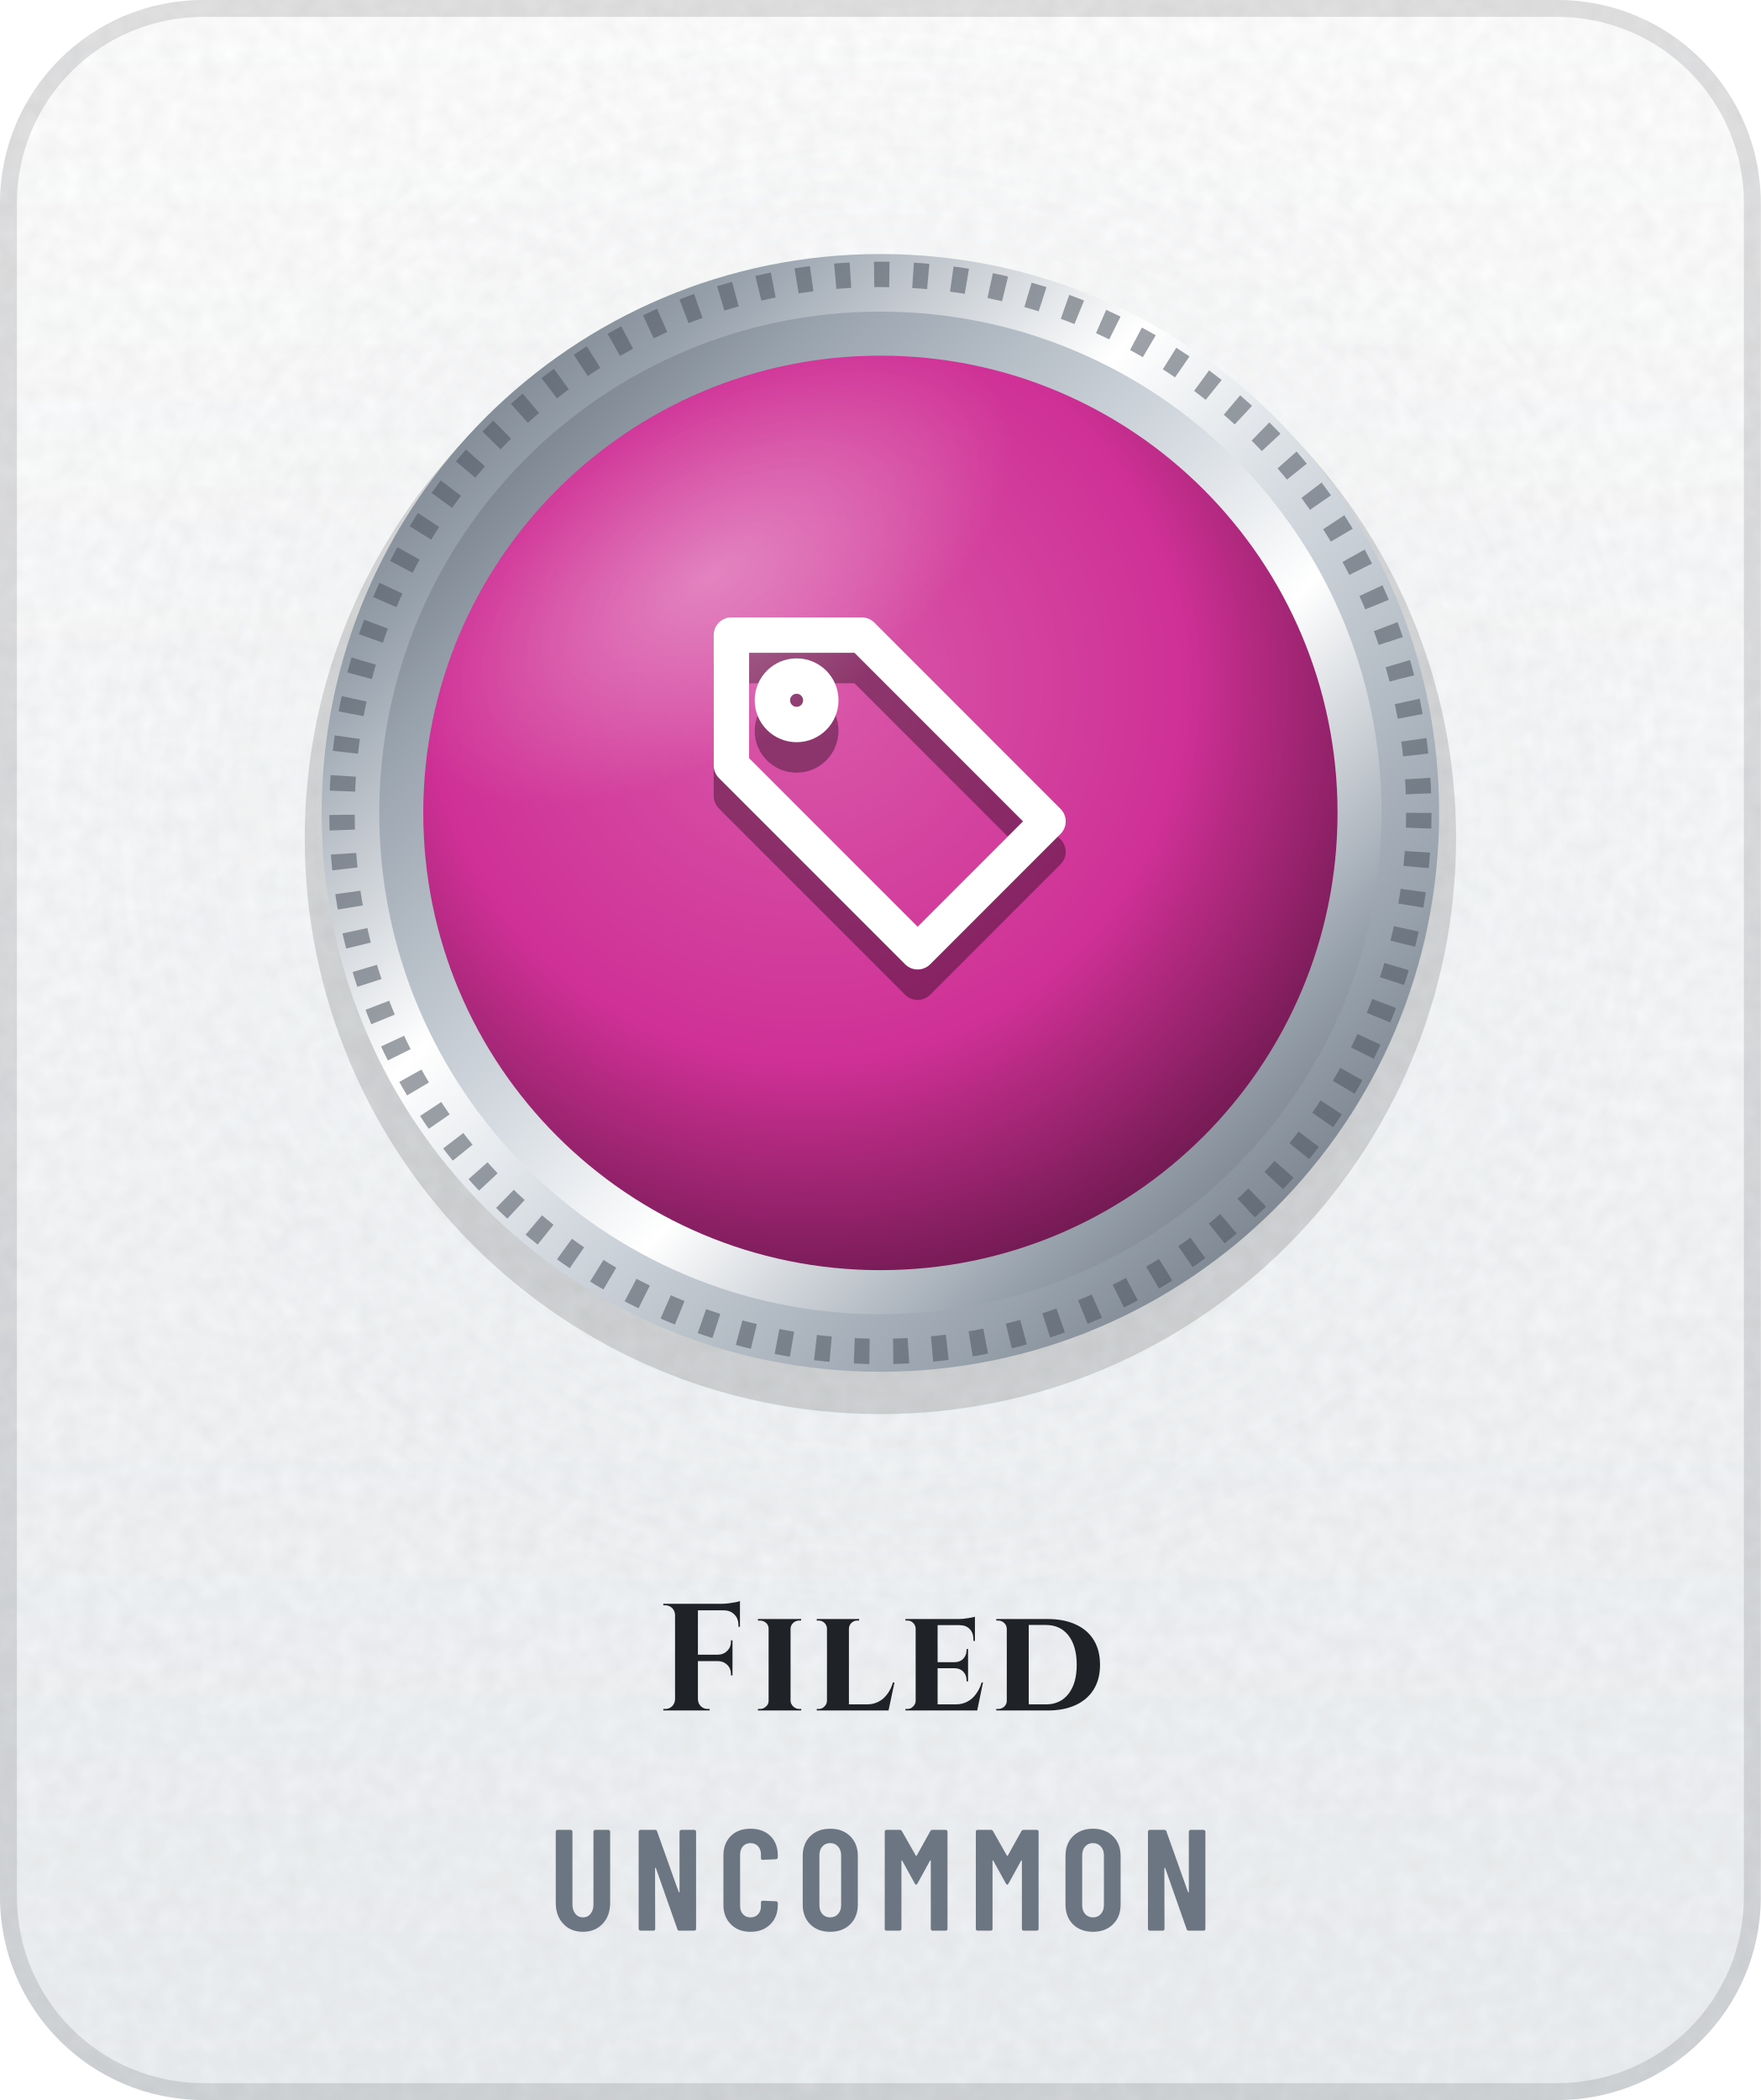
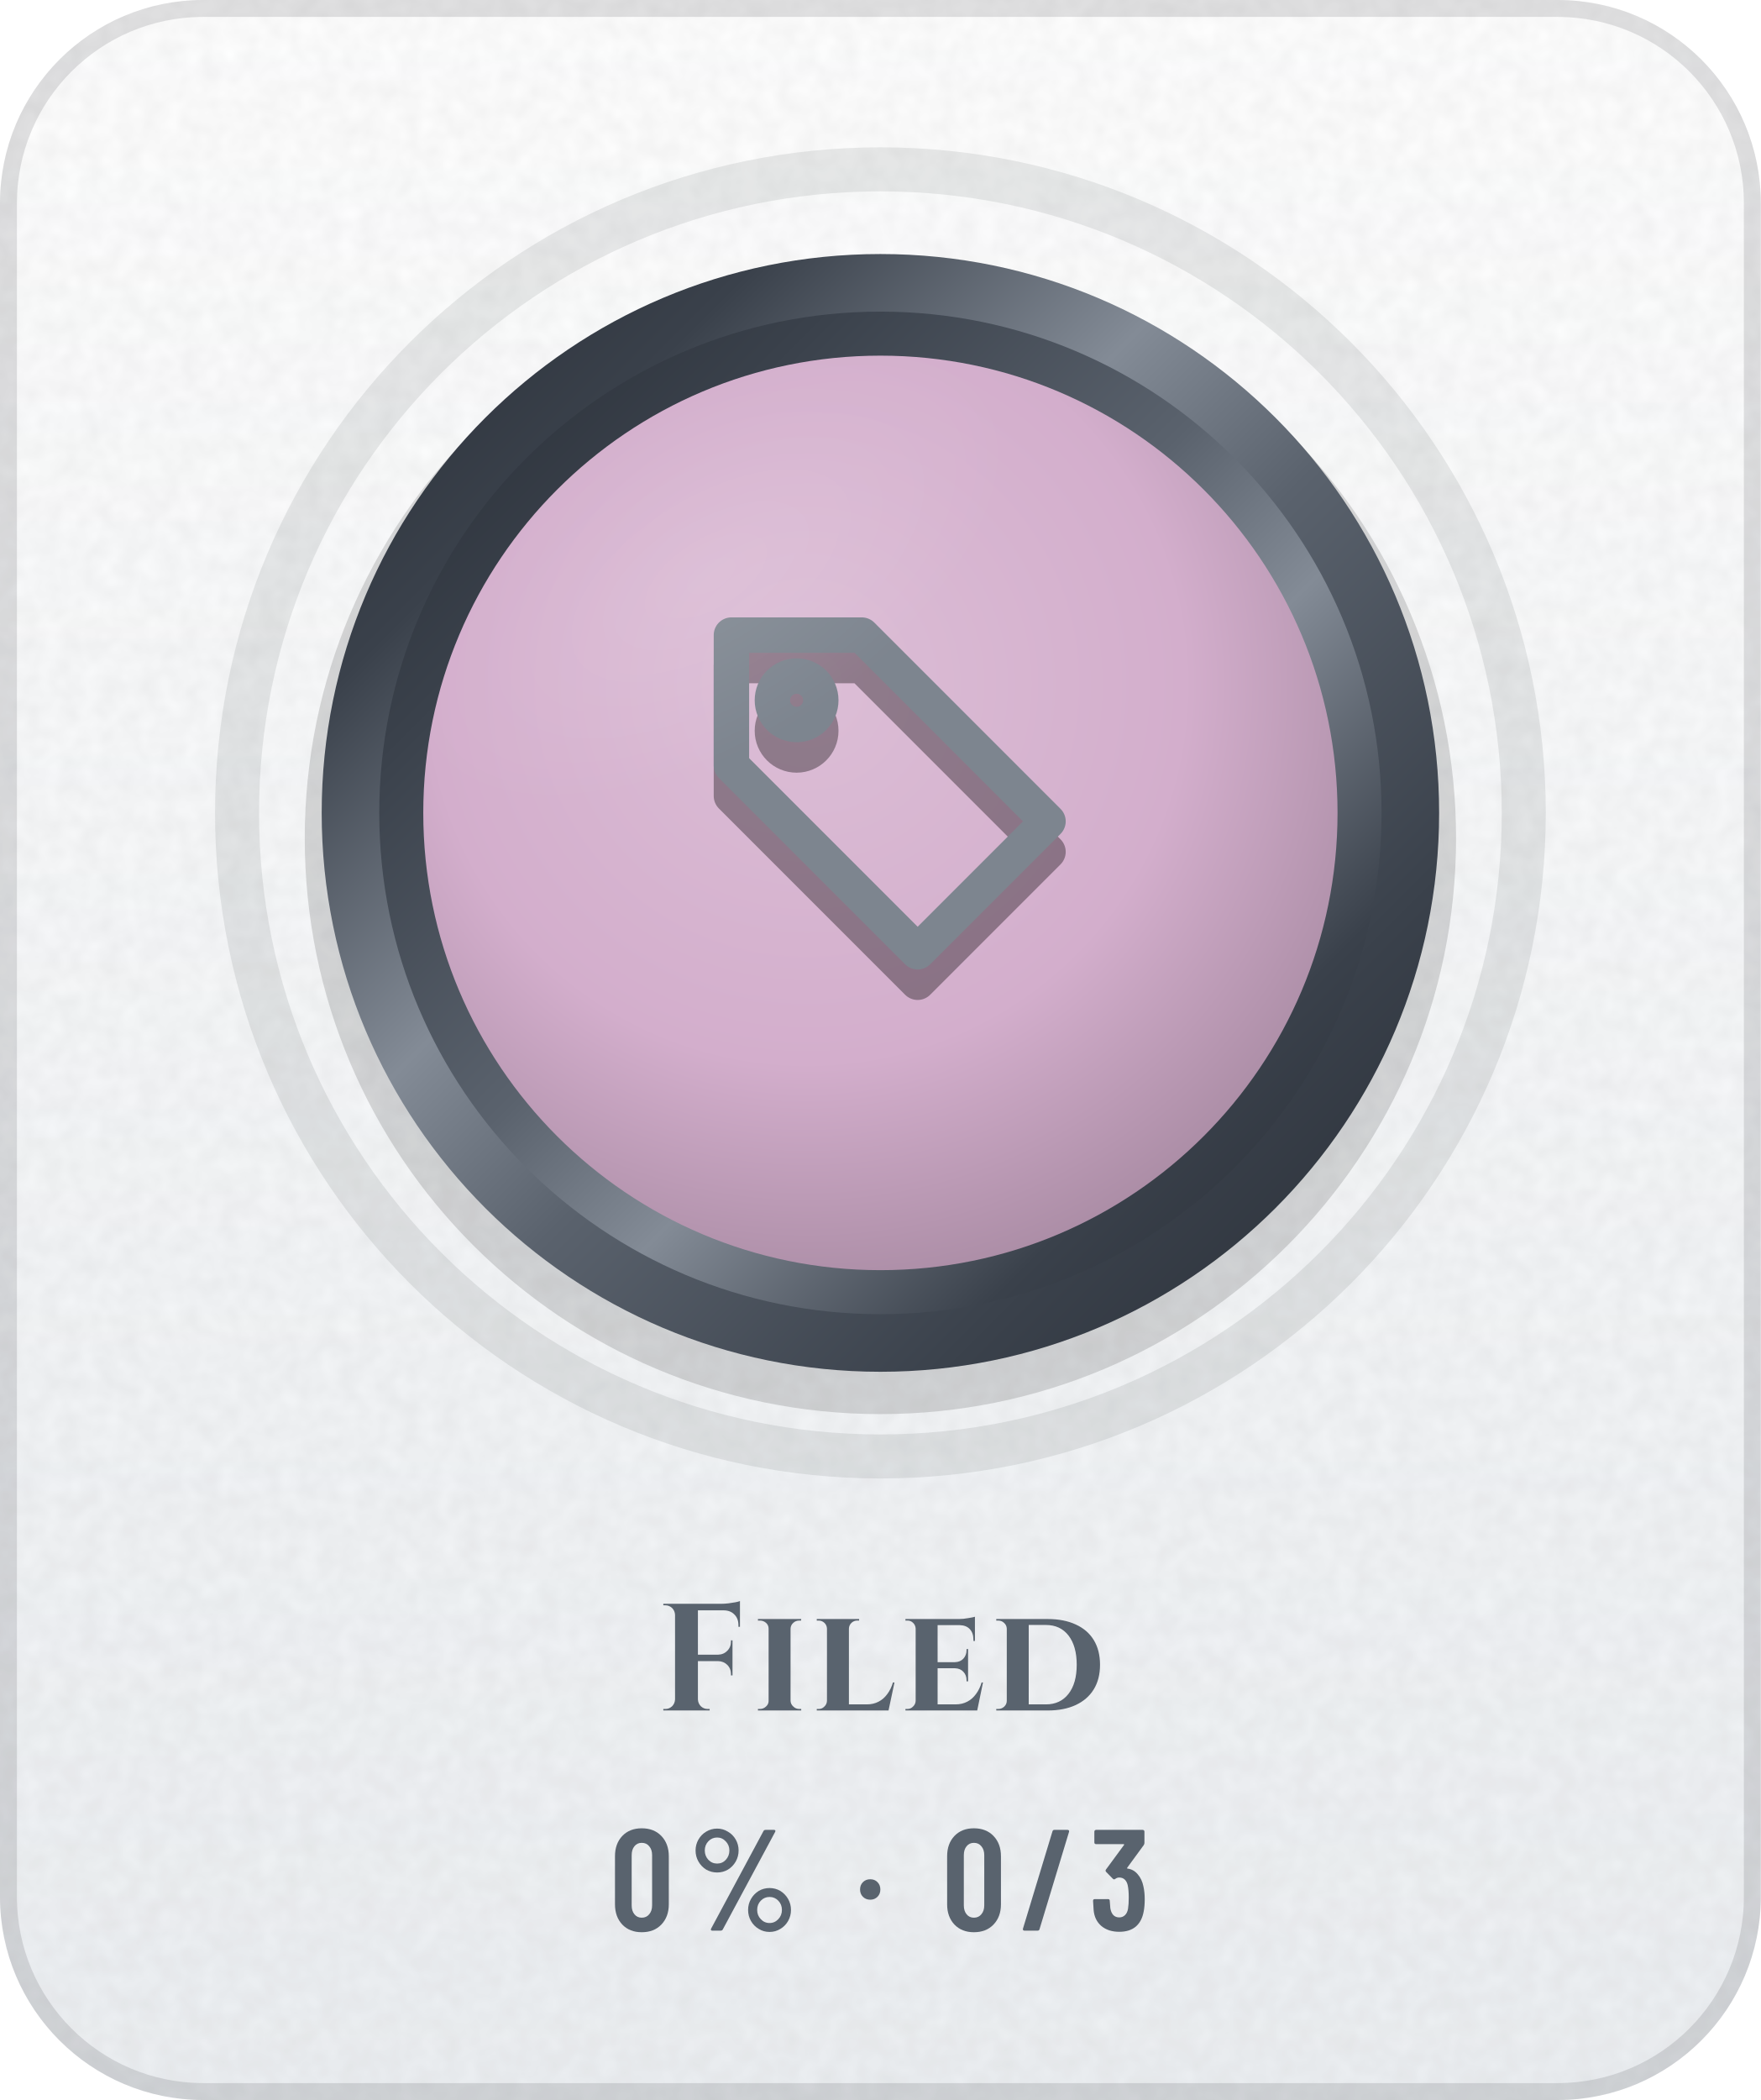
- <svg xmlns="http://www.w3.org/2000/svg" width="104" height="124" viewBox="0 0 104 124" role="img" aria-label="Filed: earned, Uncommon">
+ <svg xmlns="http://www.w3.org/2000/svg" width="104" height="124" viewBox="0 0 104 124" role="img" aria-label="Filed: 0% (0 of 3)">
  <defs>
    <linearGradient id="bg" x1="0" y1="0" x2="0" y2="1">
      <stop offset="0" stop-color="#FFFFFF" />
      <stop offset="1" stop-color="#EDF0F3" />
    </linearGradient>
    <clipPath id="card">
      <rect width="104" height="124" rx="12" />
    </clipPath>
    <filter id="grain" x="0" y="0" width="100%" height="100%">
      <feTurbulence type="fractalNoise" baseFrequency=".85" numOctaves="2" stitchTiles="stitch" />
      <feColorMatrix values="0 0 0 0 0 0 0 0 0 0 0 0 0 0 0 0 0 0 .05 0" />
    </filter>
    <radialGradient id="glow" cx=".5" cy=".5" r=".5">
-       <stop offset="0" stop-color="#D4DAE0" stop-opacity="0.19" />
-       <stop offset="1" stop-color="#D4DAE0" stop-opacity="0" />
+       <stop offset="0" stop-color="#5A626D" stop-opacity="0" />
+       <stop offset="1" stop-color="#5A626D" stop-opacity="0" />
    </radialGradient>
    <linearGradient id="mh" x1="0" y1="0" x2="1" y2="0">
-       <stop offset="0" stop-color="#4E5661" />
-       <stop offset="0.2" stop-color="#98A2AD" />
-       <stop offset="0.4" stop-color="#FFFFFF" />
-       <stop offset="0.54" stop-color="#D4DAE0" />
-       <stop offset="0.78" stop-color="#98A2AD" />
-       <stop offset="1" stop-color="#4E5661" />
+       <stop offset="0" stop-color="#252A32" />
+       <stop offset="0.2" stop-color="#3A414B" />
+       <stop offset="0.4" stop-color="#838B96" />
+       <stop offset="0.54" stop-color="#5A626D" />
+       <stop offset="0.78" stop-color="#3A414B" />
+       <stop offset="1" stop-color="#252A32" />
    </linearGradient>
    <linearGradient id="md" x1="0" y1="0" x2="1" y2="1">
-       <stop offset="0" stop-color="#4E5661" />
-       <stop offset="0.2" stop-color="#98A2AD" />
-       <stop offset="0.4" stop-color="#FFFFFF" />
-       <stop offset="0.54" stop-color="#D4DAE0" />
-       <stop offset="0.78" stop-color="#98A2AD" />
-       <stop offset="1" stop-color="#4E5661" />
+       <stop offset="0" stop-color="#252A32" />
+       <stop offset="0.2" stop-color="#3A414B" />
+       <stop offset="0.4" stop-color="#838B96" />
+       <stop offset="0.54" stop-color="#5A626D" />
+       <stop offset="0.78" stop-color="#3A414B" />
+       <stop offset="1" stop-color="#252A32" />
    </linearGradient>
    <linearGradient id="mdr" x1="1" y1="1" x2="0" y2="0">
-       <stop offset="0" stop-color="#4E5661" />
-       <stop offset="0.2" stop-color="#98A2AD" />
-       <stop offset="0.4" stop-color="#FFFFFF" />
-       <stop offset="0.54" stop-color="#D4DAE0" />
-       <stop offset="0.78" stop-color="#98A2AD" />
-       <stop offset="1" stop-color="#4E5661" />
+       <stop offset="0" stop-color="#252A32" />
+       <stop offset="0.2" stop-color="#3A414B" />
+       <stop offset="0.4" stop-color="#838B96" />
+       <stop offset="0.54" stop-color="#5A626D" />
+       <stop offset="0.78" stop-color="#3A414B" />
+       <stop offset="1" stop-color="#252A32" />
    </linearGradient>
    <linearGradient id="dia" x1="0" y1="0" x2="1" y2="0">
      <stop offset="0" stop-color="#2F7DD1" />
      <stop offset=".5" stop-color="#7B61E0" />
      <stop offset="1" stop-color="#C2449A" />
    </linearGradient>
    <linearGradient id="pb" x1="0" y1="0" x2="1" y2="0">
-       <stop offset="0" stop-color="#BE8818" />
-       <stop offset="1" stop-color="#EDC34A" />
+       <stop offset="0" stop-color="#8F5125" />
+       <stop offset="1" stop-color="#CC8850" />
    </linearGradient>
    <linearGradient id="shg" x1="0" y1="0" x2="1" y2="0">
      <stop offset="0" stop-color="#FFFFFF" stop-opacity="0" />
      <stop offset=".5" stop-color="#FFFFFF" stop-opacity=".6" />
      <stop offset="1" stop-color="#FFFFFF" stop-opacity="0" />
    </linearGradient>
    <radialGradient id="en" cx=".42" cy=".36" r=".75">
-       <stop offset="0" stop-color="#D959AA" />
-       <stop offset=".55" stop-color="#CF3095" />
-       <stop offset="1" stop-color="#53133C" />
+       <stop offset="0" stop-color="#DCBED6" />
+       <stop offset=".55" stop-color="#D3AECC" />
+       <stop offset="1" stop-color="#9E8299" />
    </radialGradient>
    <linearGradient id="ig" gradientUnits="userSpaceOnUse" x1="0" y1="34" x2="0" y2="62">
-       <stop offset="0" stop-color="#FFFFFF" />
-       <stop offset="1" stop-color="#D4DAE0" />
+       <stop offset="0" stop-color="#7D858F" />
+       <stop offset="1" stop-color="#4E5661" />
    </linearGradient>
    <radialGradient id="gl" cx=".5" cy=".5" r=".5">
      <stop offset="0" stop-color="#FFFFFF" stop-opacity=".45" />
      <stop offset="1" stop-color="#FFFFFF" stop-opacity="0" />
    </radialGradient>
    <clipPath id="fc">
      <circle cx="52" cy="48" r="27" />
    </clipPath>
  </defs>
  <g clip-path="url(#card)">
    <rect width="104" height="124" fill="url(#bg)" />
    <rect width="104" height="124" filter="url(#grain)" />
  </g>
  <rect x=".5" y=".5" width="103" height="123" rx="11.5" fill="none" stroke="#1F2328" stroke-opacity=".13" />
  <circle cx="52" cy="48" r="48" fill="url(#glow)" />
+   <circle cx="52" cy="48" r="38" fill="none" stroke="#1F2328" stroke-opacity=".09" stroke-width="2.6" />
  <circle cx="52" cy="49.5" r="34" fill="#000000" fill-opacity=".14" />
  <circle cx="52" cy="48" r="33" fill="url(#md)" />
-   <circle cx="52" cy="48" r="31.8" fill="none" stroke="#4E5661" stroke-opacity=".55" stroke-width="1.5" stroke-dasharray=".9 1.4" />
  <circle cx="52" cy="48" r="29.6" fill="url(#mdr)" />
  <circle cx="52" cy="48" r="27" fill="url(#en)" />
  <g transform="translate(38.8 36) scale(1.1)" fill="none" stroke="#000000" stroke-width="1.9" stroke-linecap="round" stroke-linejoin="round" stroke-opacity=".35">
    <path d="M11 3H4v7l10 10 7-7z" />
    <circle cx="7.5" cy="6.5" r="1.3" />
  </g>
  <g transform="translate(38.8 34.2) scale(1.1)" fill="none" stroke="url(#ig)" stroke-width="1.9" stroke-linecap="round" stroke-linejoin="round">
    <path d="M11 3H4v7l10 10 7-7z" />
    <circle cx="7.5" cy="6.5" r="1.3" />
  </g>
  <g clip-path="url(#fc)">
-     <ellipse cx="42" cy="34" rx="20" ry="10" transform="rotate(-32 42 34)" fill="url(#gl)" opacity=".7" />
+     <ellipse cx="42" cy="34" rx="20" ry="10" transform="rotate(-32 42 34)" fill="url(#gl)" opacity=".25" />
  </g>
-   <g transform="translate(38.8 101) scale(0.009 -0.009)" fill="#1F2328">
+   <g transform="translate(38.8 101) scale(0.009 -0.009)" fill="#59636E">
    <use href="#s70" x="0" />
    <use href="#s105" x="629" />
    <use href="#s108" x="1015" />
    <use href="#s101" x="1597" />
    <use href="#s100" x="2194" />
  </g>
-   <g transform="translate(32.4 114) scale(0.0085 -0.0085)" fill="#6B7682">
-     <use href="#m85" x="0" />
-     <use href="#m78" x="572" />
-     <use href="#m67" x="1173" />
-     <use href="#m79" x="1724" />
-     <use href="#m77" x="2285" />
-     <use href="#m77" x="2918" />
-     <use href="#m79" x="3550" />
-     <use href="#m78" x="4111" />
+   <g transform="translate(36 114) scale(0.0085 -0.0085)" fill="#59636E">
+     <use href="#m48" x="0" />
+     <use href="#m37" x="544" />
+     <use href="#m183" x="1704" />
+     <use href="#m48" x="2308" />
+     <use href="#m47" x="2852" />
+     <use href="#m51" x="3332" />
  </g>
  <defs>
-     <path id="m67" d="M42 180V521Q42 607 94 658Q145 708 230 708Q316 708 368 658Q420 607 420 521V509Q420 504 416 500Q413 496 408 496L315 492Q303 492 303 504V529Q303 564 283 586Q263 608 230 608Q198 608 178 586Q158 564 158 529V171Q158 136 178 114Q198 92 230 92Q263 92 283 114Q303 136 303 171V196Q303 201 306 204Q310 208 315 208L408 204Q413 204 416 200Q420 197 420 192V180Q420 95 368 44Q316 -8 230 -8Q145 -8 94 44Q42 95 42 180Z" />
-     <path id="m77" d="M383 700H475Q480 700 484 696Q487 693 487 688V12Q487 7 484 4Q480 0 475 0H383Q378 0 374 4Q371 7 371 12V484Q371 488 369 488Q367 488 365 485L278 327Q273 319 269 319Q265 319 260 327L173 485Q171 488 169 488Q167 488 167 484V12Q167 7 164 4Q160 0 155 0H63Q58 0 54 4Q51 7 51 12V688Q51 693 54 696Q58 700 63 700H155Q165 700 170 692L267 521Q270 517 273 521L368 692Q373 700 383 700Z" />
-     <path id="m78" d="M350 700H441Q446 700 450 696Q453 693 453 688V12Q453 7 450 4Q446 0 441 0H336Q326 0 323 10L174 434Q173 437 170 436Q168 436 168 433L169 12Q169 7 166 4Q162 0 157 0H66Q61 0 58 4Q54 7 54 12V688Q54 693 58 696Q61 700 66 700H169Q179 700 182 690L332 269Q333 266 336 266Q338 267 338 270V688Q338 693 342 696Q345 700 350 700Z" />
-     <path id="m79" d="M42 182V518Q42 604 94 656Q147 708 233 708Q319 708 372 656Q425 604 425 518V182Q425 96 372 44Q319 -8 233 -8Q147 -8 94 44Q42 96 42 182ZM309 177V523Q309 561 288 584Q267 608 233 608Q199 608 178 584Q158 561 158 523V177Q158 139 178 116Q199 92 233 92Q267 92 288 116Q309 139 309 177Z" />
-     <path id="m85" d="M50 194V688Q50 693 54 696Q57 700 62 700H154Q159 700 162 696Q166 693 166 688V182Q166 142 186 117Q206 92 239 92Q272 92 292 117Q312 142 312 182V688Q312 693 316 696Q319 700 324 700H416Q421 700 424 696Q428 693 428 688V194Q428 103 376 48Q324 -8 239 -8Q153 -8 102 48Q50 103 50 194Z" />
+     <path id="m37" d="M54 557Q54 598 74 633Q94 668 128 688Q163 709 204 709Q244 709 278 688Q313 668 333 633Q353 598 353 557Q353 515 333 480Q313 445 279 424Q245 404 204 404Q163 404 128 424Q94 445 74 480Q54 515 54 557ZM162 14 526 692Q530 700 541 700H599Q606 700 608 696Q610 692 607 686L243 8Q239 0 228 0H170Q163 0 161 4Q159 8 162 14ZM289 557Q289 594 264 620Q239 647 204 647Q168 647 143 621Q118 595 118 557Q118 519 143 492Q168 466 204 466Q240 466 264 492Q289 519 289 557ZM419 144Q419 185 439 220Q459 255 493 276Q527 296 568 296Q609 296 643 276Q677 255 697 220Q717 185 717 144Q717 102 697 67Q677 32 643 12Q609 -9 568 -9Q527 -9 493 12Q459 32 439 67Q419 102 419 144ZM654 144Q654 182 629 208Q604 234 568 234Q532 234 507 208Q482 182 482 144Q482 106 507 80Q532 53 568 53Q604 53 629 80Q654 106 654 144Z" />
+     <path id="m47" d="M21 14 226 690Q229 700 239 700H331Q337 700 340 696Q343 692 341 686L136 10Q133 0 123 0H31Q25 0 22 4Q19 8 21 14Z" />
+     <path id="m48" d="M38 183V517Q38 604 89 658Q140 711 224 711Q309 711 360 658Q412 604 412 517V183Q412 96 360 42Q309 -11 224 -11Q140 -11 89 42Q38 96 38 183ZM296 176V524Q296 563 276 586Q257 610 224 610Q192 610 173 586Q154 563 154 524V176Q154 137 173 114Q192 90 224 90Q257 90 276 114Q296 137 296 176Z" />
+     <path id="m51" d="M387 218Q387 169 380 134Q368 66 326 29Q283 -8 210 -8Q134 -8 86 32Q38 73 32 143Q30 165 28 207Q28 219 40 219H132Q144 219 144 207Q146 173 148 156Q153 125 169 108Q185 92 210 92Q234 92 250 108Q266 123 271 152Q276 182 276 230Q276 281 269 315Q263 341 248 355Q233 369 210 369Q195 369 183 360Q177 356 174 356Q172 356 166 360L119 408Q115 412 115 417Q115 421 118 425L243 595Q245 597 244 599Q242 601 239 601H49Q44 601 40 604Q37 608 37 613V688Q37 693 40 696Q44 700 49 700H373Q378 700 382 696Q385 693 385 688V609Q385 602 380 594L266 438Q262 432 268 431Q309 426 338 392Q368 358 378 307Q387 267 387 218Z" />
+     <path id="m183" d="M37 286Q37 317 57 337Q77 357 108 357Q139 357 158 337Q178 317 178 286Q178 255 158 235Q138 215 108 215Q77 215 57 235Q37 255 37 286Z" />
    <path id="s70" d="M496 460V230H486V238Q486 275 462 299Q438 323 401 324H269V73Q270 47 288 28Q307 10 333 10H346V0H42V10H55Q81 10 100 28Q118 47 119 73V627Q118 653 100 672Q81 690 55 690H42V700H423Q445 700 470 703Q494 706 515 710Q536 714 545 718V549H535V559Q535 604 508 630Q482 657 437 657H269V366H401Q438 367 462 392Q486 416 486 453V460Z" />
    <path id="s100" d="M371 600Q478 600 555 564Q632 529 673 462Q714 394 714 300Q714 206 673 139Q632 72 555 36Q478 0 371 0H33V10H46Q69 10 86 26Q102 42 102 64V537Q101 560 84 575Q68 590 45 590H33V600ZM246 561V40H359Q453 40 507 109Q561 178 561 300Q561 422 507 492Q453 561 359 561Z" />
    <path id="s101" d="M543 184 505 0H34V10H47Q69 10 84 26Q100 41 101 63V537Q100 560 84 575Q69 590 47 590H34V600H385Q414 600 446 606Q478 611 490 615V456H480V465Q480 509 456 534Q433 559 389 560H245V317H359Q394 318 414 340Q435 363 435 396V403H445V191H435V199Q435 232 414 254Q394 276 359 277H245V40H363Q406 40 440 58Q473 75 497 108Q521 140 534 184Z" />
    <path id="s105" d="M104 63V537Q104 560 87 575Q70 590 46 590H34V600H318L317 590H306Q282 590 266 575Q249 560 248 537V63Q249 41 266 26Q282 10 306 10H318V0H34V10H47Q70 10 87 26Q104 41 104 63Z" />
    <path id="s108" d="M544 184 505 0H34V10H47Q69 10 84 26Q100 41 101 63V537Q100 560 84 575Q68 590 46 590H34V600H312V590H300Q278 590 262 575Q246 560 245 537V40H363Q406 40 440 58Q473 75 497 108Q521 140 534 184Z" />
  </defs>
</svg>
